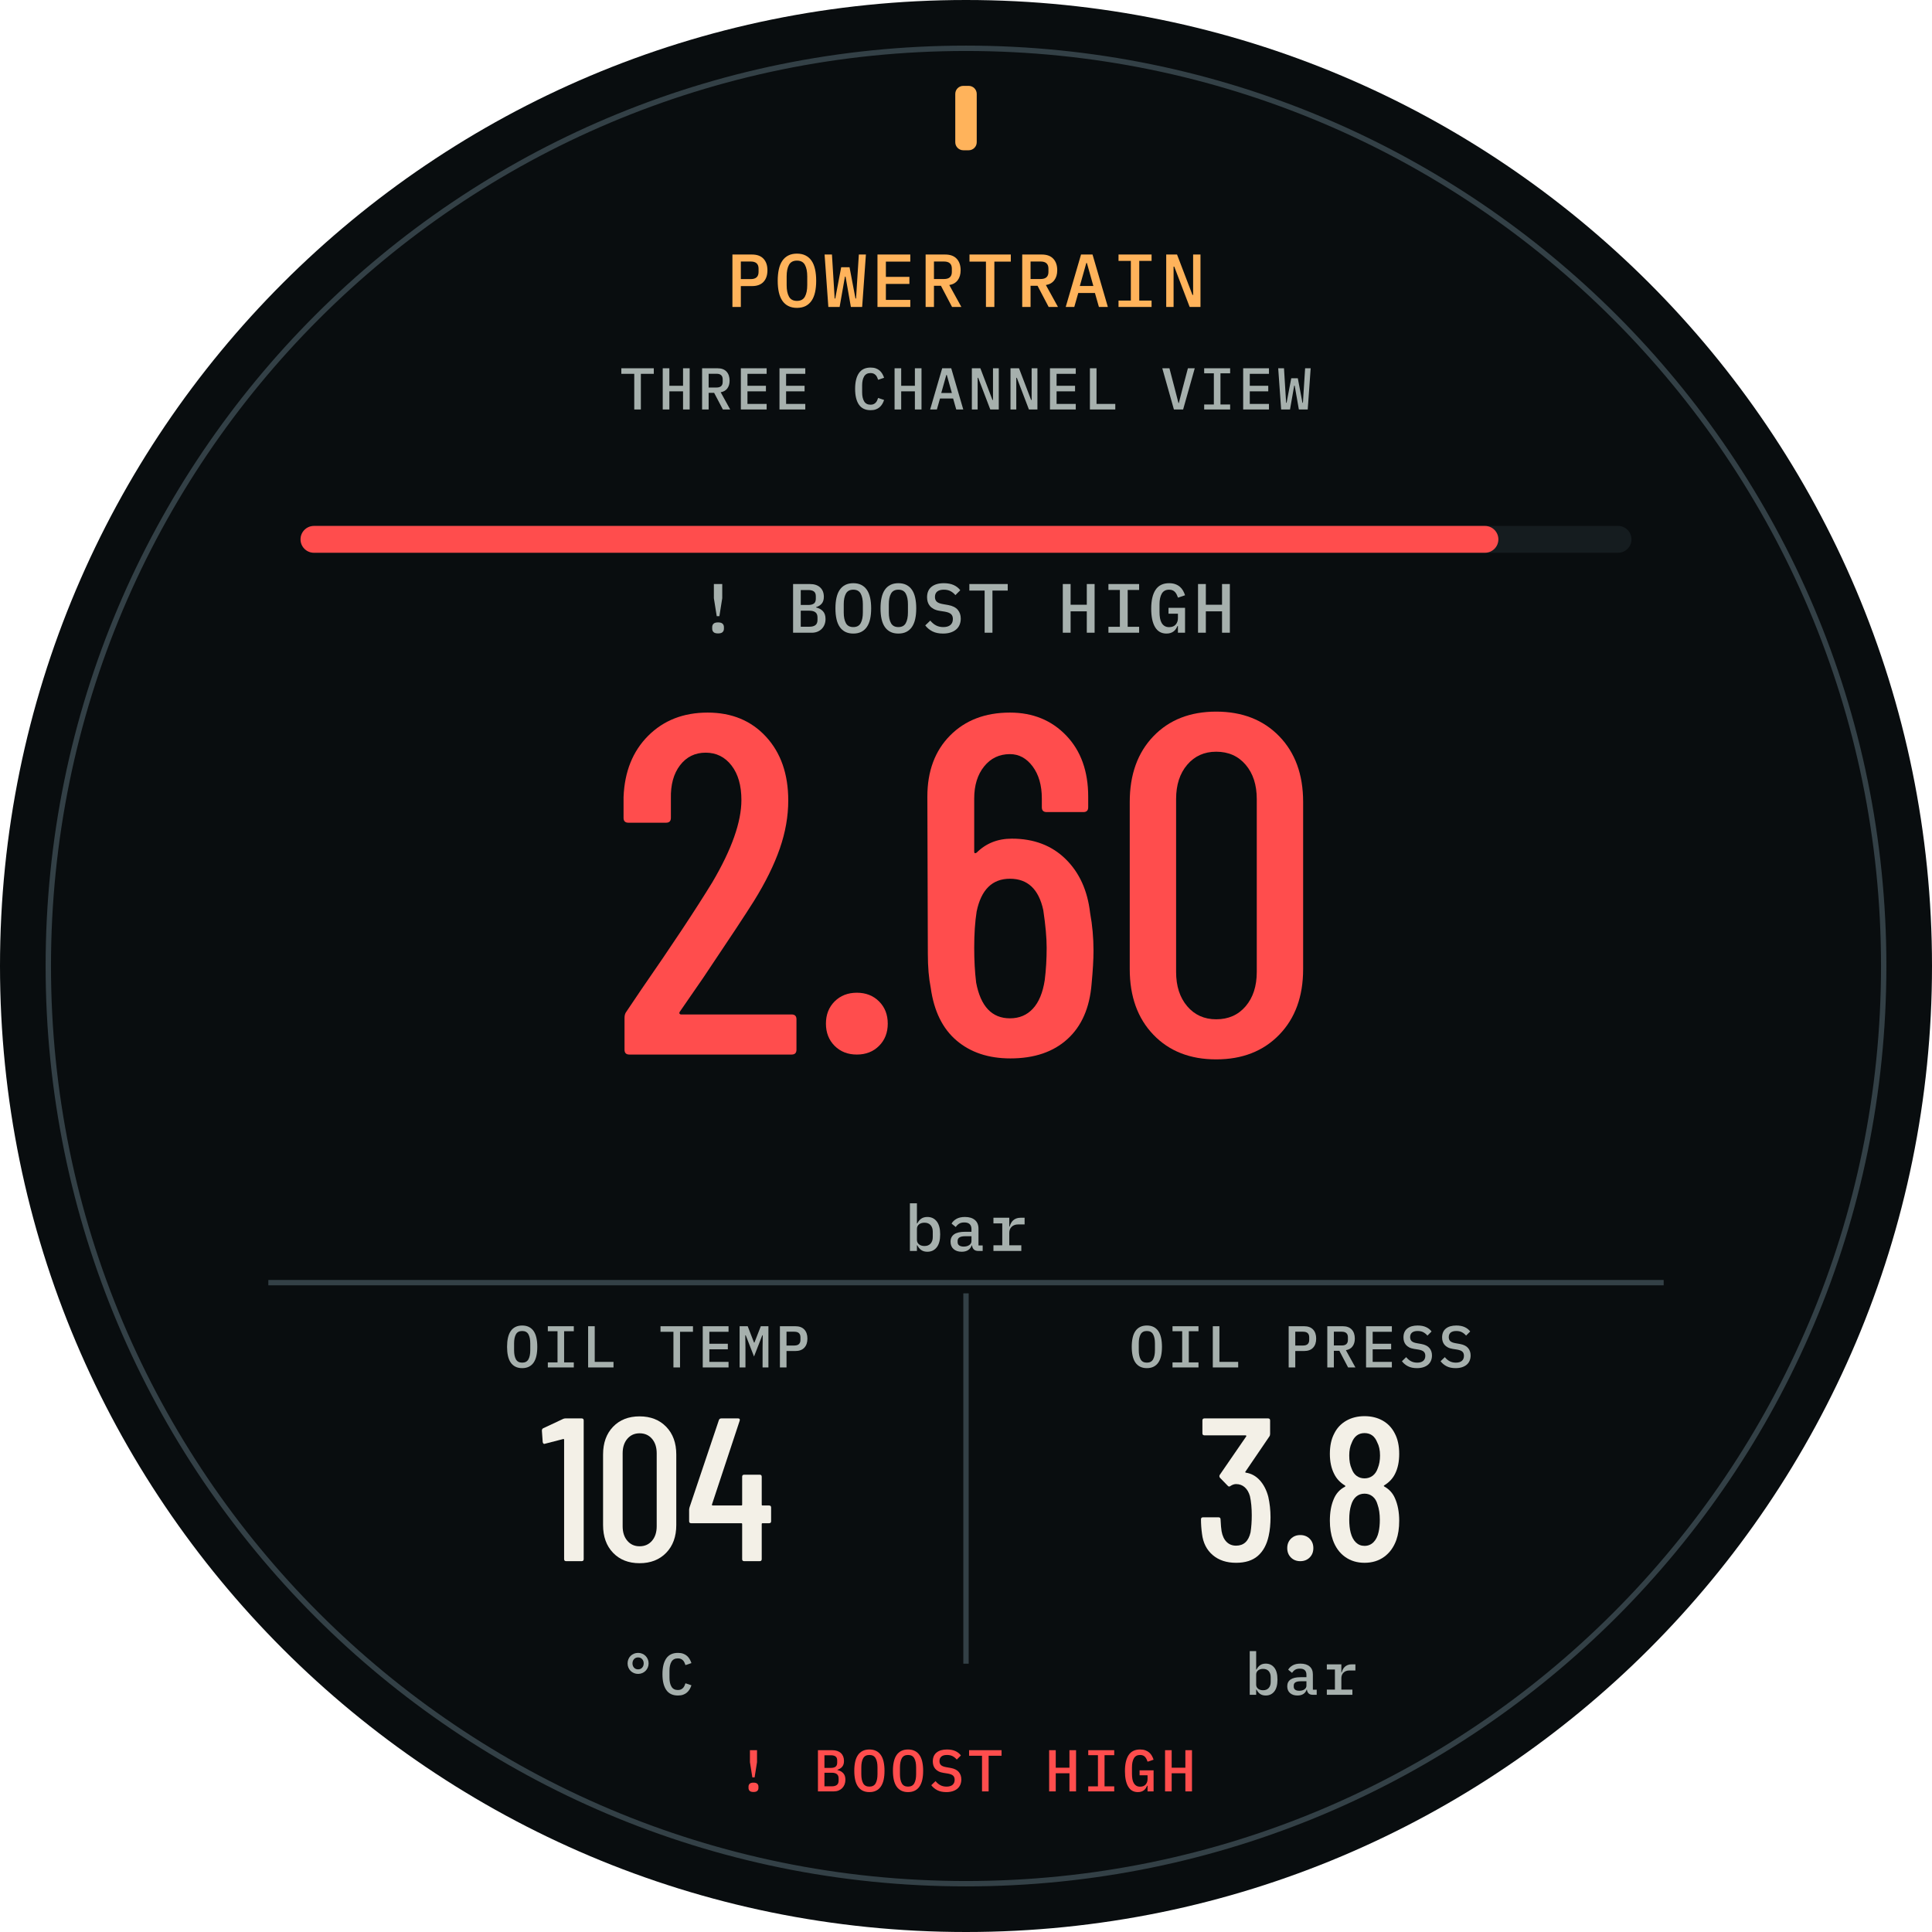
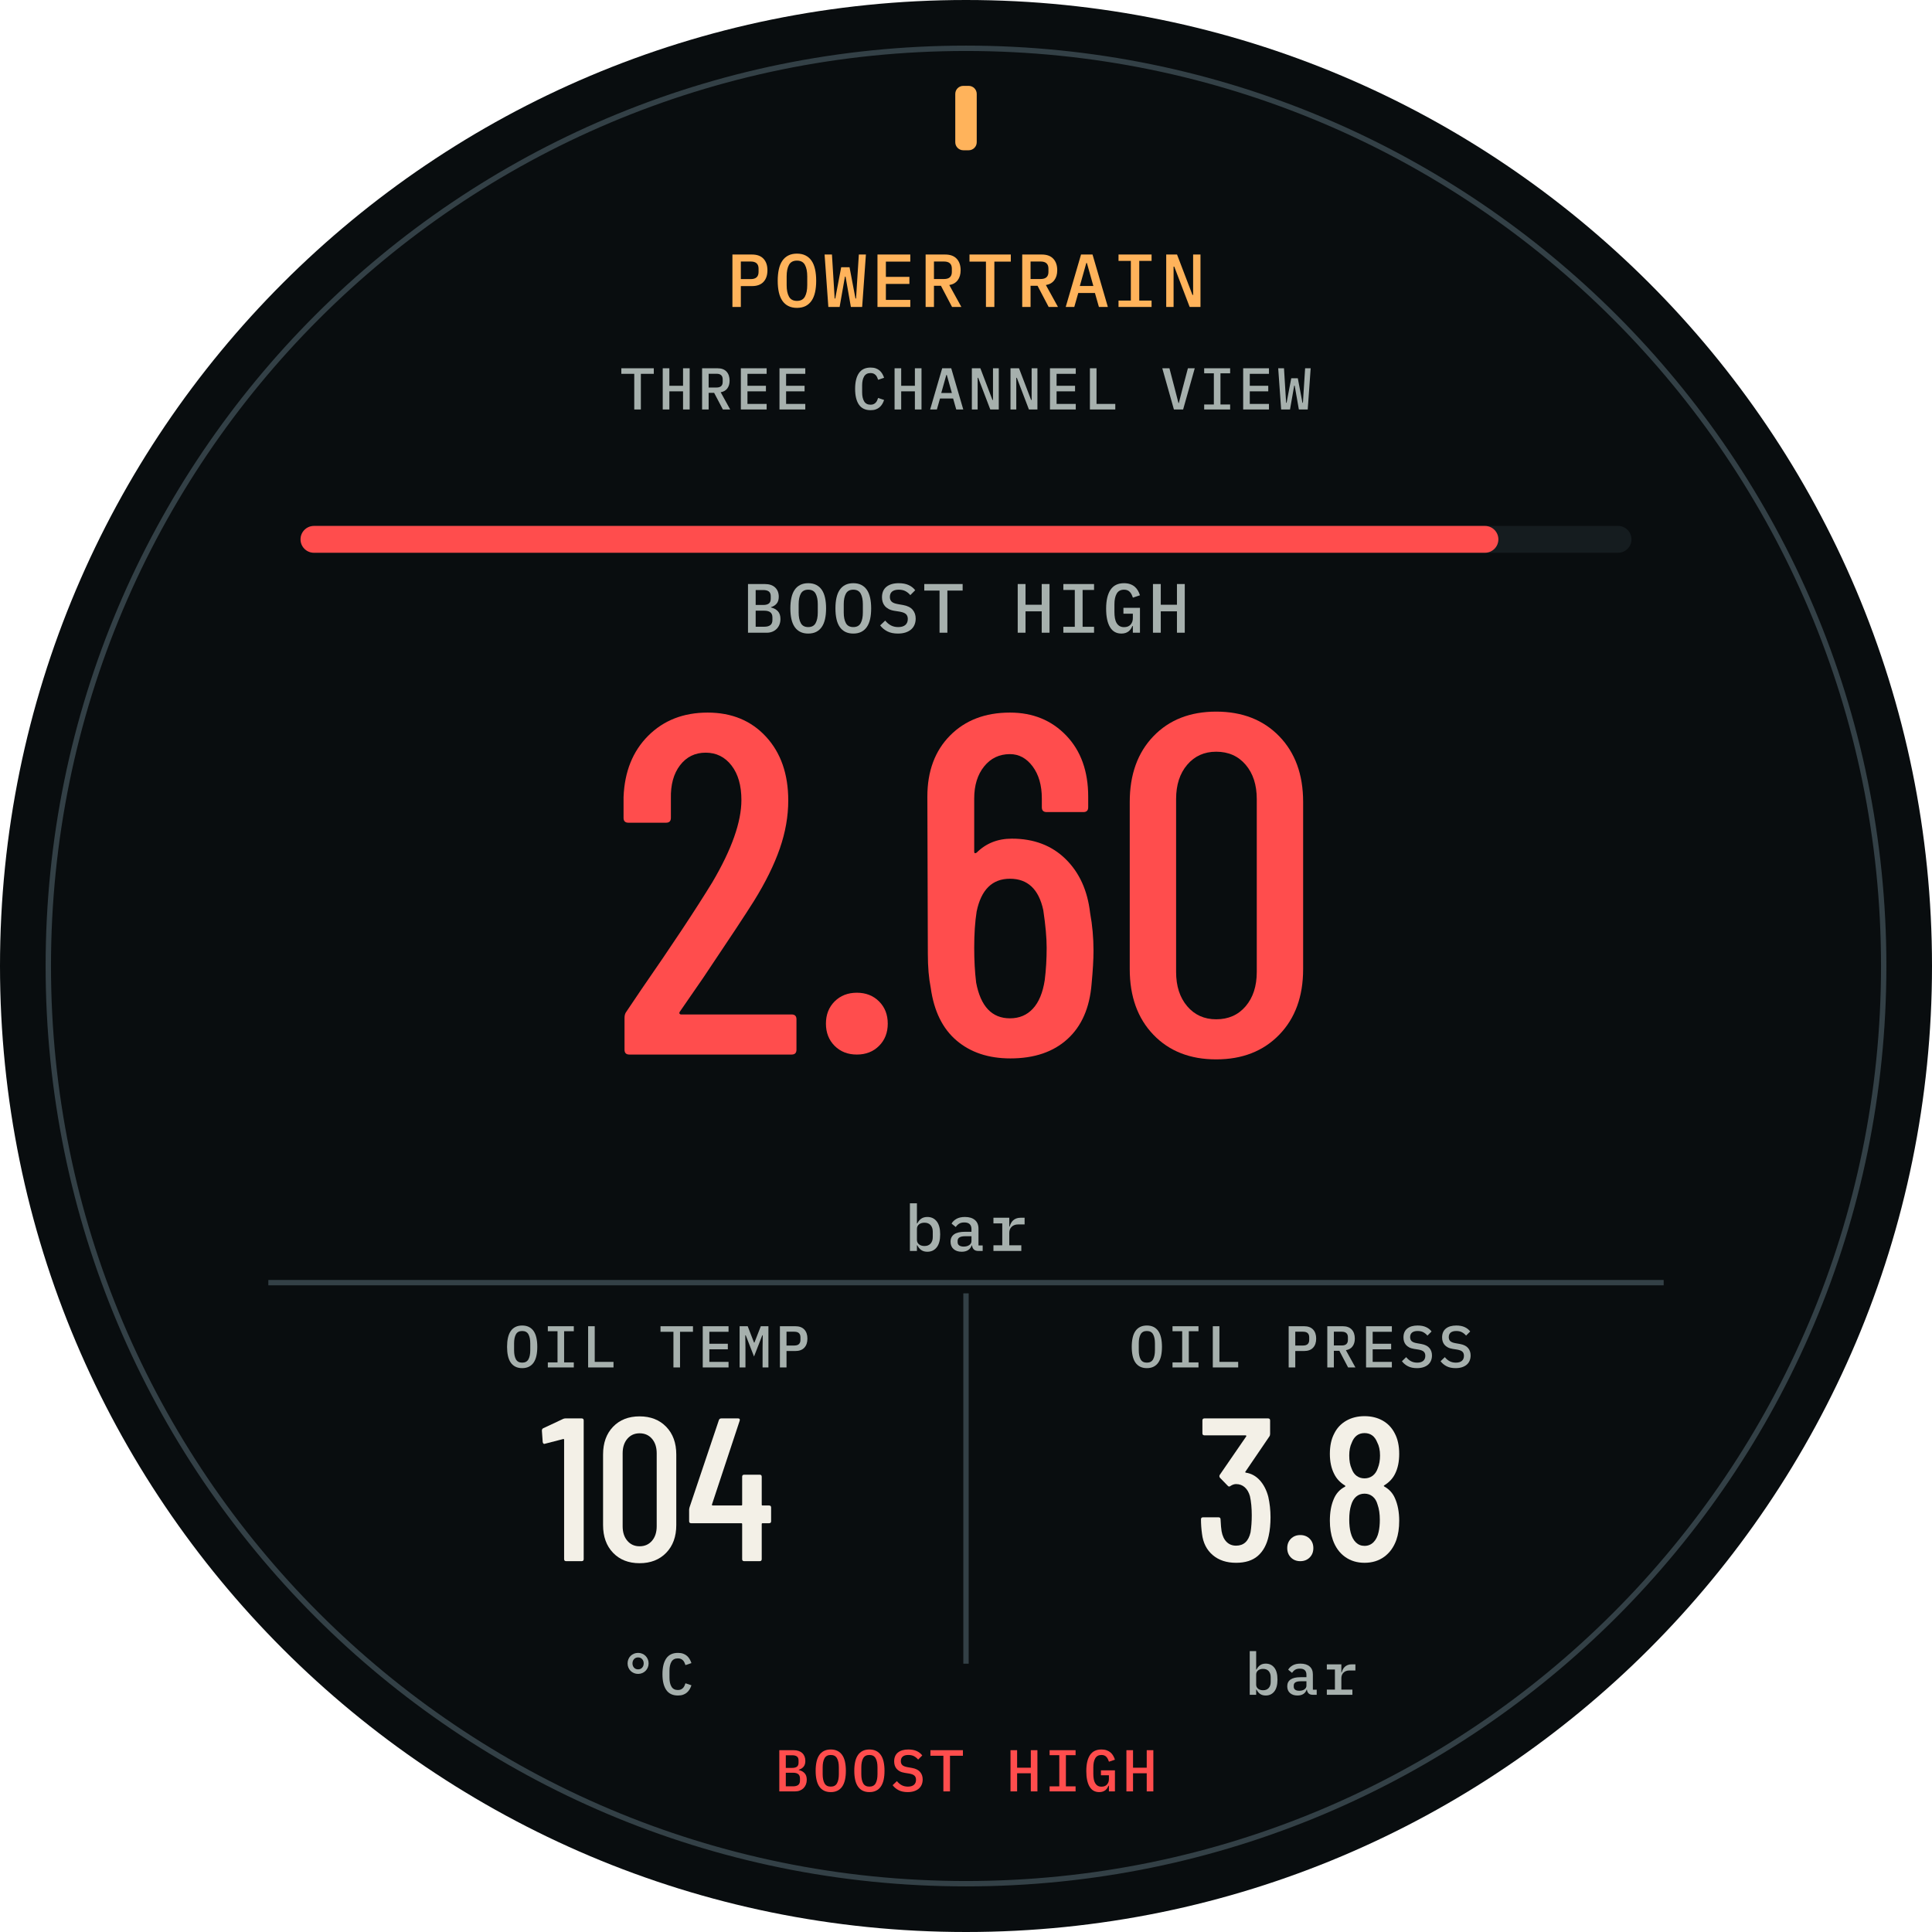
<svg xmlns="http://www.w3.org/2000/svg" width="720" height="720" viewBox="0 0 720 720" role="group" aria-label="三项综合监测">
  <defs>
    <clipPath id="round">
      <circle cx="360" cy="360" r="360" />
    </clipPath>
  </defs>
  <g clip-path="url(#round)">
    <circle cx="360" cy="360" r="360" fill="#090D0F" />
    <circle cx="360" cy="360" r="342" fill="none" stroke="#334046" stroke-width="2" />
    <rect x="356" y="32" width="8" height="24" rx="3" fill="#FFB35B" />
    <g aria-label="POWERTRAIN" fill="#FFB35B">
      <path d="M272.952 114.4V94.856H280.26Q283.06 94.856 284.53 96.424Q286.0 97.992 286.0 100.736Q286.0 103.48 284.53 105.048Q283.06 106.616 280.26 106.616H276.088V114.4ZM276.088 104.012H279.784Q282.696 104.012 282.696 101.324V100.12Q282.696 97.46 279.784 97.46H276.088Z" />
      <path d="M297.0 114.736Q295.152 114.736 293.794 114.05Q292.436 113.364 291.554 112.076Q290.672 110.788 290.252 108.912Q289.832 107.036 289.832 104.628Q289.832 102.248 290.252 100.358Q290.672 98.468 291.554 97.18Q292.436 95.892 293.794 95.206Q295.152 94.52 297.0 94.52Q298.848 94.52 300.206 95.206Q301.564 95.892 302.446 97.18Q303.328 98.468 303.748 100.358Q304.168 102.248 304.168 104.628Q304.168 107.036 303.748 108.912Q303.328 110.788 302.446 112.076Q301.564 113.364 300.206 114.05Q298.848 114.736 297.0 114.736ZM297.0 112.132Q299.1 112.132 299.968 110.55Q300.836 108.968 300.836 106.252V102.976Q300.836 100.288 299.968 98.706Q299.1 97.124 297.0 97.124Q294.9 97.124 294.032 98.706Q293.164 100.288 293.164 102.976V106.28Q293.164 108.968 294.032 110.55Q294.9 112.132 297.0 112.132Z" />
      <path d="M308.7 114.4 307.3 94.856H310.044L310.744 106.224L311.052 111.236H311.276L313.488 99.588H316.596L318.808 111.236H319.032L319.34 106.224L320.068 94.856H322.7L321.3 114.4H317.1L315.112 103.088H314.888L312.9 114.4Z" />
      <path d="M327.008 114.4V94.856H339.244V97.488H330.144V103.172H338.908V105.804H330.144V111.768H339.244V114.4Z" />
      <path d="M348.06 114.4H344.952V94.856H352.26Q355.06 94.856 356.53 96.424Q358.0 97.992 358.0 100.736Q358.0 102.976 356.908 104.432Q355.816 105.888 353.772 106.224L358.28 114.4H354.808L350.664 106.504H348.06ZM351.812 103.984Q354.724 103.984 354.724 101.324V100.12Q354.724 97.46 351.812 97.46H348.06V103.984Z" />
      <path d="M370.568 97.488V114.4H367.432V97.488H361.3V94.856H376.7V97.488Z" />
      <path d="M384.06 114.4H380.952V94.856H388.26Q391.06 94.856 392.53 96.424Q394.0 97.992 394.0 100.736Q394.0 102.976 392.908 104.432Q391.816 105.888 389.772 106.224L394.28 114.4H390.808L386.664 106.504H384.06ZM387.812 103.984Q390.724 103.984 390.724 101.324V100.12Q390.724 97.46 387.812 97.46H384.06V103.984Z" />
      <path d="M409.536 114.4 408.052 109.192H401.836L400.352 114.4H397.16L402.872 94.856H407.156L412.868 114.4ZM405.056 98.02H404.832L402.424 106.588H407.464Z" />
      <path d="M416.84 114.4V112.02H421.432V97.236H416.84V94.856H429.16V97.236H424.568V112.02H429.16V114.4Z" />
      <path d="M437.612 99.364H437.36V114.4H434.616V94.856H438.648L444.388 109.892H444.64V94.856H447.384V114.4H443.352Z" />
    </g>
    <g aria-label="THREE CHANNEL VIEW" fill="#A6B0AD">
      <path d="M238.832 139.312V152.6H236.368V139.312H231.55V137.244H243.65V139.312Z" />
      <path d="M254.552 145.846H249.448V152.6H246.984V137.244H249.448V143.778H254.552V137.244H257.016V152.6H254.552Z" />
      <path d="M264.09 152.6H261.648V137.244H267.39Q269.59 137.244 270.745 138.476Q271.9 139.708 271.9 141.864Q271.9 143.624 271.042 144.768Q270.184 145.912 268.578 146.176L272.12 152.6H269.392L266.136 146.396H264.09ZM267.038 144.416Q269.326 144.416 269.326 142.326V141.38Q269.326 139.29 267.038 139.29H264.09V144.416Z" />
      <path d="M276.092 152.6V137.244H285.706V139.312H278.556V143.778H285.442V145.846H278.556V150.532H285.706V152.6Z" />
      <path d="M290.492 152.6V137.244H300.106V139.312H292.956V143.778H299.842V145.846H292.956V150.532H300.106V152.6Z" />
      <path d="M324.44 152.864Q321.514 152.864 320.095 150.796Q318.676 148.728 318.676 144.922Q318.676 141.116 320.095 139.048Q321.514 136.98 324.44 136.98Q325.562 136.98 326.387 137.277Q327.212 137.574 327.806 138.091Q328.4 138.608 328.807 139.301Q329.214 139.994 329.478 140.786L327.256 141.534Q327.08 141.006 326.86 140.544Q326.64 140.082 326.31 139.752Q325.98 139.422 325.529 139.224Q325.078 139.026 324.418 139.026Q322.79 139.026 322.042 140.269Q321.294 141.512 321.294 143.624V146.22Q321.294 148.332 322.042 149.575Q322.79 150.818 324.418 150.818Q325.078 150.818 325.529 150.62Q325.98 150.422 326.31 150.092Q326.64 149.762 326.86 149.3Q327.08 148.838 327.256 148.31L329.478 149.058Q329.214 149.85 328.807 150.543Q328.4 151.236 327.806 151.753Q327.212 152.27 326.387 152.567Q325.562 152.864 324.44 152.864Z" />
      <path d="M340.952 145.846H335.848V152.6H333.384V137.244H335.848V143.778H340.952V137.244H343.416V152.6H340.952Z" />
      <path d="M356.364 152.6 355.198 148.508H350.314L349.148 152.6H346.64L351.128 137.244H354.494L358.982 152.6ZM352.844 139.73H352.668L350.776 146.462H354.736Z" />
      <path d="M364.538 140.786H364.34V152.6H362.184V137.244H365.352L369.862 149.058H370.06V137.244H372.216V152.6H369.048Z" />
      <path d="M378.938 140.786H378.74V152.6H376.584V137.244H379.752L384.262 149.058H384.46V137.244H386.616V152.6H383.448Z" />
      <path d="M391.292 152.6V137.244H400.906V139.312H393.756V143.778H400.642V145.846H393.756V150.532H400.906V152.6Z" />
      <path d="M406.176 152.6V137.244H408.64V150.532H415.636V152.6Z" />
      <path d="M437.484 152.6 433.15 137.244H435.812L437.836 144.988L439.178 150.202H439.31L440.652 144.988L442.698 137.244H445.25L440.916 152.6Z" />
      <path d="M448.76 152.6V150.73H452.368V139.114H448.76V137.244H458.44V139.114H454.832V150.73H458.44V152.6Z" />
      <path d="M463.292 152.6V137.244H472.906V139.312H465.756V143.778H472.642V145.846H465.756V150.532H472.906V152.6Z" />
      <path d="M477.45 152.6 476.35 137.244H478.506L479.056 146.176L479.298 150.114H479.474L481.212 140.962H483.654L485.392 150.114H485.568L485.81 146.176L486.382 137.244H488.45L487.35 152.6H484.05L482.488 143.712H482.312L480.75 152.6Z" />
    </g>
    <g fill="none">
      <path d="M100 478H620M360 482V620" stroke="#334046" stroke-width="2" />
      <rect x="112" y="196" width="496" height="10" rx="5" fill="#151C1F" />
    </g>
    <g data-live-indicator="boost-bar">
      <rect x="112" y="196" width="446.4" height="10" rx="5" fill="#FF4D4D" />
    </g>
    <g data-field="boost" data-state="alert" data-severity="warning" aria-label="BOOST HIGH">
-       <g aria-label="! BOOST HIGH" fill="#A6B0AD">
-         <path d="M267.106 229.638 266.04 222.93V217.652H269.16V222.93L268.094 229.638ZM267.6 236.06Q266.404 236.06 265.91 235.566Q265.416 235.072 265.416 234.318V233.694Q265.416 232.94 265.91 232.446Q266.404 231.952 267.6 231.952Q268.796 231.952 269.29 232.446Q269.784 232.94 269.784 233.694V234.318Q269.784 235.072 269.29 235.566Q268.796 236.06 267.6 236.06Z" />
-         <path d="M295.558 217.652H301.824Q304.294 217.652 305.659 218.926Q307.024 220.2 307.024 222.41Q307.024 223.996 306.244 224.932Q305.464 225.868 304.138 226.258V226.388Q305.724 226.752 306.686 227.779Q307.648 228.806 307.648 230.678Q307.648 231.796 307.284 232.732Q306.92 233.668 306.244 234.357Q305.568 235.046 304.619 235.423Q303.67 235.8 302.526 235.8H295.558ZM301.642 233.564Q303.098 233.564 303.878 232.966Q304.658 232.368 304.658 231.042V230.106Q304.658 228.78 303.878 228.182Q303.098 227.584 301.642 227.584H298.418V233.564ZM301.226 225.452Q302.604 225.452 303.319 224.919Q304.034 224.386 304.034 223.138V222.202Q304.034 220.954 303.319 220.421Q302.604 219.888 301.226 219.888H298.418V225.452Z" />
+       <g aria-label="BOOST HIGH" fill="#A6B0AD">
+         <path d="M278.758 217.652H285.024Q287.494 217.652 288.859 218.926Q290.224 220.2 290.224 222.41Q290.224 223.996 289.444 224.932Q288.664 225.868 287.338 226.258V226.388Q288.924 226.752 289.886 227.779Q290.848 228.806 290.848 230.678Q290.848 231.796 290.484 232.732Q290.12 233.668 289.444 234.357Q288.768 235.046 287.819 235.423Q286.87 235.8 285.726 235.8H278.758ZM284.842 233.564Q286.298 233.564 287.078 232.966Q287.858 232.368 287.858 231.042V230.106Q287.858 228.78 287.078 228.182Q286.298 227.584 284.842 227.584H281.618V233.564ZM284.426 225.452Q285.804 225.452 286.519 224.919Q287.234 224.386 287.234 223.138V222.202Q287.234 220.954 286.519 220.421Q285.804 219.888 284.426 219.888H281.618V225.452Z" />
+         <path d="M301.2 236.112Q299.484 236.112 298.223 235.475Q296.962 234.838 296.143 233.642Q295.324 232.446 294.934 230.704Q294.544 228.962 294.544 226.726Q294.544 224.516 294.934 222.761Q295.324 221.006 296.143 219.81Q296.962 218.614 298.223 217.977Q299.484 217.34 301.2 217.34Q302.916 217.34 304.177 217.977Q305.438 218.614 306.257 219.81Q307.076 221.006 307.466 222.761Q307.856 224.516 307.856 226.726Q307.856 228.962 307.466 230.704Q307.076 232.446 306.257 233.642Q305.438 234.838 304.177 235.475Q302.916 236.112 301.2 236.112ZM301.2 233.694Q303.15 233.694 303.956 232.225Q304.762 230.756 304.762 228.234V225.192Q304.762 222.696 303.956 221.227Q303.15 219.758 301.2 219.758Q299.25 219.758 298.444 221.227Q297.638 222.696 297.638 225.192V228.26Q297.638 230.756 298.444 232.225Q299.25 233.694 301.2 233.694Z" />
        <path d="M318 236.112Q316.284 236.112 315.023 235.475Q313.762 234.838 312.943 233.642Q312.124 232.446 311.734 230.704Q311.344 228.962 311.344 226.726Q311.344 224.516 311.734 222.761Q312.124 221.006 312.943 219.81Q313.762 218.614 315.023 217.977Q316.284 217.34 318 217.34Q319.716 217.34 320.977 217.977Q322.238 218.614 323.057 219.81Q323.876 221.006 324.266 222.761Q324.656 224.516 324.656 226.726Q324.656 228.962 324.266 230.704Q323.876 232.446 323.057 233.642Q322.238 234.838 320.977 235.475Q319.716 236.112 318 236.112ZM318 233.694Q319.95 233.694 320.756 232.225Q321.562 230.756 321.562 228.234V225.192Q321.562 222.696 320.756 221.227Q319.95 219.758 318 219.758Q316.05 219.758 315.244 221.227Q314.438 222.696 314.438 225.192V228.26Q314.438 230.756 315.244 232.225Q316.05 233.694 318 233.694Z" />
-         <path d="M334.8 236.112Q333.084 236.112 331.823 235.475Q330.562 234.838 329.743 233.642Q328.924 232.446 328.534 230.704Q328.144 228.962 328.144 226.726Q328.144 224.516 328.534 222.761Q328.924 221.006 329.743 219.81Q330.562 218.614 331.823 217.977Q333.084 217.34 334.8 217.34Q336.516 217.34 337.777 217.977Q339.038 218.614 339.857 219.81Q340.676 221.006 341.066 222.761Q341.456 224.516 341.456 226.726Q341.456 228.962 341.066 230.704Q340.676 232.446 339.857 233.642Q339.038 234.838 337.777 235.475Q336.516 236.112 334.8 236.112ZM334.8 233.694Q336.75 233.694 337.556 232.225Q338.362 230.756 338.362 228.234V225.192Q338.362 222.696 337.556 221.227Q336.75 219.758 334.8 219.758Q332.85 219.758 332.044 221.227Q331.238 222.696 331.238 225.192V228.26Q331.238 230.756 332.044 232.225Q332.85 233.694 334.8 233.694Z" />
-         <path d="M351.444 236.112Q349.078 236.112 347.466 235.28Q345.854 234.448 344.814 233.07L346.686 231.276Q347.726 232.524 348.896 233.109Q350.066 233.694 351.548 233.694Q353.264 233.694 354.187 232.914Q355.11 232.134 355.11 230.678Q355.11 229.508 354.434 228.871Q353.758 228.234 352.12 227.948L350.144 227.636Q348.844 227.428 347.96 226.947Q347.076 226.466 346.53 225.803Q345.984 225.14 345.737 224.321Q345.49 223.502 345.49 222.592Q345.49 220.018 347.154 218.679Q348.818 217.34 351.73 217.34Q353.888 217.34 355.409 218.029Q356.93 218.718 357.866 219.966L356.046 221.786Q355.292 220.876 354.265 220.317Q353.238 219.758 351.73 219.758Q350.118 219.758 349.273 220.447Q348.428 221.136 348.428 222.462Q348.428 223.58 349.091 224.217Q349.754 224.854 351.444 225.14L353.368 225.478Q355.812 225.92 356.93 227.259Q358.048 228.598 358.048 230.522Q358.048 231.77 357.619 232.81Q357.19 233.85 356.345 234.578Q355.5 235.306 354.265 235.709Q353.03 236.112 351.444 236.112Z" />
-         <path d="M369.856 220.096V235.8H366.944V220.096H361.25V217.652H375.55V220.096Z" />
-         <path d="M405.016 227.818H398.984V235.8H396.072V217.652H398.984V225.374H405.016V217.652H407.928V235.8H405.016Z" />
-         <path d="M413.08 235.8V233.59H417.344V219.862H413.08V217.652H424.52V219.862H420.256V233.59H424.52V235.8Z" />
-         <path d="M438.98 233.304H438.798Q438.564 233.85 438.239 234.357Q437.914 234.864 437.433 235.254Q436.952 235.644 436.276 235.878Q435.6 236.112 434.716 236.112Q431.882 236.112 430.452 233.694Q429.022 231.276 429.022 226.856Q429.022 222.228 430.66 219.784Q432.298 217.34 435.678 217.34Q437.004 217.34 438.005 217.704Q439.006 218.068 439.708 218.679Q440.41 219.29 440.878 220.109Q441.346 220.928 441.632 221.838L439.006 222.722Q438.798 222.124 438.538 221.591Q438.278 221.058 437.901 220.642Q437.524 220.226 436.991 219.992Q436.458 219.758 435.704 219.758Q433.806 219.758 432.961 221.227Q432.116 222.696 432.116 225.192V228.078Q432.116 229.326 432.298 230.366Q432.48 231.406 432.909 232.147Q433.338 232.888 434.027 233.304Q434.716 233.72 435.704 233.72Q437.29 233.72 438.135 232.771Q438.98 231.822 438.98 230.34V228.702H435.47V226.518H441.632V235.8H438.98Z" />
-         <path d="M455.416 227.818H449.384V235.8H446.472V217.652H449.384V225.374H455.416V217.652H458.328V235.8H455.416Z" />
+         <path d="M334.644 236.112Q332.278 236.112 330.666 235.28Q329.054 234.448 328.014 233.07L329.886 231.276Q330.926 232.524 332.096 233.109Q333.266 233.694 334.748 233.694Q336.464 233.694 337.387 232.914Q338.31 232.134 338.31 230.678Q338.31 229.508 337.634 228.871Q336.958 228.234 335.32 227.948L333.344 227.636Q332.044 227.428 331.16 226.947Q330.276 226.466 329.73 225.803Q329.184 225.14 328.937 224.321Q328.69 223.502 328.69 222.592Q328.69 220.018 330.354 218.679Q332.018 217.34 334.93 217.34Q337.088 217.34 338.609 218.029Q340.13 218.718 341.066 219.966L339.246 221.786Q338.492 220.876 337.465 220.317Q336.438 219.758 334.93 219.758Q333.318 219.758 332.473 220.447Q331.628 221.136 331.628 222.462Q331.628 223.58 332.291 224.217Q332.954 224.854 334.644 225.14L336.568 225.478Q339.012 225.92 340.13 227.259Q341.248 228.598 341.248 230.522Q341.248 231.77 340.819 232.81Q340.39 233.85 339.545 234.578Q338.7 235.306 337.465 235.709Q336.23 236.112 334.644 236.112Z" />
+         <path d="M353.056 220.096V235.8H350.144V220.096H344.45V217.652H358.75V220.096Z" />
+         <path d="M388.216 227.818H382.184V235.8H379.272V217.652H382.184V225.374H388.216V217.652H391.128V235.8H388.216Z" />
+         <path d="M396.28 235.8V233.59H400.544V219.862H396.28V217.652H407.72V219.862H403.456V233.59H407.72V235.8Z" />
+         <path d="M422.18 233.304H421.998Q421.764 233.85 421.439 234.357Q421.114 234.864 420.633 235.254Q420.152 235.644 419.476 235.878Q418.8 236.112 417.916 236.112Q415.082 236.112 413.652 233.694Q412.222 231.276 412.222 226.856Q412.222 222.228 413.86 219.784Q415.498 217.34 418.878 217.34Q420.204 217.34 421.205 217.704Q422.206 218.068 422.908 218.679Q423.61 219.29 424.078 220.109Q424.546 220.928 424.832 221.838L422.206 222.722Q421.998 222.124 421.738 221.591Q421.478 221.058 421.101 220.642Q420.724 220.226 420.191 219.992Q419.658 219.758 418.904 219.758Q417.006 219.758 416.161 221.227Q415.316 222.696 415.316 225.192V228.078Q415.316 229.326 415.498 230.366Q415.68 231.406 416.109 232.147Q416.538 232.888 417.227 233.304Q417.916 233.72 418.904 233.72Q420.49 233.72 421.335 232.771Q422.18 231.822 422.18 230.34V228.702H418.67V226.518H424.832V235.8H422.18Z" />
+         <path d="M438.616 227.818H432.584V235.8H429.672V217.652H432.584V225.374H438.616V217.652H441.528V235.8H438.616Z" />
      </g>
      <g aria-label="2.60" fill="#FF4D4D">
        <path d="M253.8 378.06H295.02Q296.82 378.06 296.82 379.86V391.2Q296.82 393.0 295.02 393.0H234.54Q232.74 393.0 232.74 391.2V379.32Q232.74 377.88 233.46 376.98L239.04 368.7Q256.14 344.04 265.5 328.74Q276.3 310.38 276.3 298.14Q276.3 290.04 272.61 285.27Q268.92 280.5 262.98 280.5Q257.04 280.5 253.44 285.18Q249.84 289.86 250.02 297.6V304.8Q250.02 306.6 248.22 306.6H234.18Q232.38 306.6 232.38 304.8V297.06Q232.92 282.84 241.56 274.2Q250.2 265.56 263.7 265.56Q277.2 265.56 285.48 274.56Q293.76 283.56 293.76 298.32Q293.76 307.14 290.61 316.23Q287.46 325.32 280.98 335.76Q276.48 342.96 262.08 364.38L253.26 377.16Q253.08 377.52 253.26 377.79Q253.44 378.06 253.8 378.06Z" />
        <path d="M307.8 381.48Q307.8 376.44 311.04 373.2Q314.28 369.96 319.32 369.96Q324.36 369.96 327.6 373.2Q330.84 376.44 330.84 381.48Q330.84 386.52 327.6 389.76Q324.36 393.0 319.32 393.0Q314.28 393.0 311.04 389.76Q307.8 386.52 307.8 381.48Z" />
        <path d="M407.52 354.3Q407.52 359.16 406.8 366.72Q405.72 380.04 397.8 387.24Q389.88 394.44 376.56 394.44Q364.32 394.44 356.49 387.78Q348.66 381.12 346.86 368.16Q345.78 362.76 345.78 355.56L345.6 296.88Q345.6 282.66 354.06 274.11Q362.52 265.56 376.38 265.56Q389.16 265.56 397.35 274.11Q405.54 282.66 405.54 296.88V300.84Q405.54 302.64 403.74 302.64H390.06Q388.26 302.64 388.26 300.84V297.6Q388.26 290.22 384.84 285.63Q381.42 281.04 376.38 281.04Q370.44 281.04 366.75 285.63Q363.06 290.22 363.06 297.6V317.4Q363.06 318.3 363.96 317.76Q369.18 312.54 377.1 312.54Q389.34 312.54 397.08 320.1Q404.82 327.66 406.26 340.26Q407.52 347.1 407.52 354.3ZM390.06 353.22Q390.06 347.64 388.8 339.18Q386.28 327.48 376.38 327.48Q366.48 327.48 363.96 339.72Q363.06 345.48 363.06 353.22Q363.06 360.24 363.78 366.18Q366.3 379.5 376.38 379.5Q381.6 379.5 384.93 375.9Q388.26 372.3 389.34 365.28Q390.06 359.52 390.06 353.22Z" />
        <path d="M421.02 361.14V298.86Q421.02 283.56 429.84 274.38Q438.66 265.2 453.24 265.2Q467.82 265.2 476.73 274.38Q485.64 283.56 485.64 298.86V361.14Q485.64 376.44 476.73 385.62Q467.82 394.8 453.24 394.8Q438.66 394.8 429.84 385.62Q421.02 376.44 421.02 361.14ZM468.36 362.22V297.78Q468.36 289.86 464.22 285.0Q460.08 280.14 453.24 280.14Q446.58 280.14 442.44 285.0Q438.3 289.86 438.3 297.78V362.22Q438.3 370.14 442.44 375.0Q446.58 379.86 453.24 379.86Q460.08 379.86 464.22 375.0Q468.36 370.14 468.36 362.22Z" />
      </g>
      <g aria-label="bar" fill="#A6B0AD">
        <path d="M339.096 448.44H341.712V455.928H341.856Q342.408 454.8 343.32 454.164Q344.232 453.528 345.6 453.528Q347.784 453.528 349.08 455.16Q350.376 456.792 350.376 460.008Q350.376 463.224 349.08 464.856Q347.784 466.488 345.6 466.488Q344.232 466.488 343.32 465.852Q342.408 465.216 341.856 464.088H341.712V466.2H339.096ZM344.52 464.352Q346.008 464.352 346.812 463.44Q347.616 462.528 347.616 461.016V459.0Q347.616 457.488 346.812 456.576Q346.008 455.664 344.52 455.664Q343.944 455.664 343.44 455.808Q342.936 455.952 342.552 456.24Q342.168 456.528 341.94 456.948Q341.712 457.368 341.712 457.944V462.072Q341.712 462.648 341.94 463.068Q342.168 463.488 342.552 463.776Q342.936 464.064 343.44 464.208Q343.944 464.352 344.52 464.352Z" />
        <path d="M364.608 466.2Q363.48 466.2 362.916 465.624Q362.352 465.048 362.232 464.112H362.112Q361.752 465.24 360.804 465.864Q359.856 466.488 358.392 466.488Q356.496 466.488 355.368 465.492Q354.24 464.496 354.24 462.744Q354.24 460.944 355.572 459.996Q356.904 459.048 359.664 459.048H362.04V458.088Q362.04 455.568 359.376 455.568Q358.176 455.568 357.432 456.036Q356.688 456.504 356.184 457.272L354.624 456.0Q355.152 454.992 356.4 454.26Q357.648 453.528 359.616 453.528Q361.968 453.528 363.312 454.656Q364.656 455.784 364.656 457.92V464.136H366.216V466.2ZM359.136 464.568Q360.408 464.568 361.224 463.992Q362.04 463.416 362.04 462.504V460.704H359.712Q356.88 460.704 356.88 462.408V462.888Q356.88 463.728 357.48 464.148Q358.08 464.568 359.136 464.568Z" />
        <path d="M370.224 464.088H373.512V455.928H370.224V453.816H376.128V457.104H376.272Q376.44 456.456 376.752 455.856Q377.064 455.256 377.544 454.812Q378.024 454.368 378.72 454.092Q379.416 453.816 380.352 453.816H381.84V456.312H379.392Q377.952 456.312 377.04 457.164Q376.128 458.016 376.128 459.456V464.088H380.616V466.2H370.224Z" />
      </g>
    </g>
    <g data-field="oiltemp" data-state="normal">
      <g aria-label="OIL TEMP" fill="#A6B0AD">
        <path d="M194.6 509.864Q193.148 509.864 192.081 509.325Q191.014 508.786 190.321 507.774Q189.628 506.762 189.298 505.288Q188.968 503.814 188.968 501.922Q188.968 500.052 189.298 498.567Q189.628 497.082 190.321 496.07Q191.014 495.058 192.081 494.519Q193.148 493.98 194.6 493.98Q196.052 493.98 197.119 494.519Q198.186 495.058 198.879 496.07Q199.572 497.082 199.902 498.567Q200.232 500.052 200.232 501.922Q200.232 503.814 199.902 505.288Q199.572 506.762 198.879 507.774Q198.186 508.786 197.119 509.325Q196.052 509.864 194.6 509.864ZM194.6 507.818Q196.25 507.818 196.932 506.575Q197.614 505.332 197.614 503.198V500.624Q197.614 498.512 196.932 497.269Q196.25 496.026 194.6 496.026Q192.95 496.026 192.268 497.269Q191.586 498.512 191.586 500.624V503.22Q191.586 505.332 192.268 506.575Q192.95 507.818 194.6 507.818Z" />
        <path d="M204.16 509.6V507.73H207.768V496.114H204.16V494.244H213.84V496.114H210.232V507.73H213.84V509.6Z" />
        <path d="M219.176 509.6V494.244H221.64V507.532H228.636V509.6Z" />
        <path d="M253.432 496.312V509.6H250.968V496.312H246.15V494.244H258.25V496.312Z" />
        <path d="M261.892 509.6V494.244H271.506V496.312H264.356V500.778H271.242V502.846H264.356V507.532H271.506V509.6Z" />
        <path d="M284.19 502.252 284.256 497.632H284.08L281.0 505.53L277.92 497.632H277.744L277.81 502.252V509.6H275.632V494.244H278.646L281.0 500.338H281.154L283.53 494.244H286.368V509.6H284.19Z" />
        <path d="M290.648 509.6V494.244H296.39Q298.59 494.244 299.745 495.476Q300.9 496.708 300.9 498.864Q300.9 501.02 299.745 502.252Q298.59 503.484 296.39 503.484H293.112V509.6ZM293.112 501.438H296.016Q298.304 501.438 298.304 499.326V498.38Q298.304 496.29 296.016 496.29H293.112Z" />
      </g>
      <g aria-label="104" fill="#F3F0E7">
        <path d="M210.686 528.6H216.766Q217.526 528.6 217.526 529.36V581.04Q217.526 581.8 216.766 581.8H210.99Q210.23 581.8 210.23 581.04V536.58Q210.23 536.428 210.116 536.314Q210.002 536.2 209.926 536.276L203.162 538.024L202.858 538.1Q202.402 538.1 202.25 537.416L201.946 533.16Q201.946 532.476 202.478 532.248L209.774 528.828Q210.23 528.6 210.686 528.6Z" />
        <path d="M224.746 568.348V542.052Q224.746 535.592 228.47 531.716Q232.194 527.84 238.35 527.84Q244.506 527.84 248.268 531.716Q252.03 535.592 252.03 542.052V568.348Q252.03 574.808 248.268 578.684Q244.506 582.56 238.35 582.56Q232.194 582.56 228.47 578.684Q224.746 574.808 224.746 568.348ZM244.734 568.804V541.596Q244.734 538.252 242.986 536.2Q241.238 534.148 238.35 534.148Q235.538 534.148 233.79 536.2Q232.042 538.252 232.042 541.596V568.804Q232.042 572.148 233.79 574.2Q235.538 576.252 238.35 576.252Q241.238 576.252 242.986 574.2Q244.734 572.148 244.734 568.804Z" />
        <path d="M287.37 561.812V566.904Q287.37 567.664 286.61 567.664H284.178Q283.874 567.664 283.874 567.968V581.04Q283.874 581.8 283.114 581.8H277.338Q276.578 581.8 276.578 581.04V567.968Q276.578 567.664 276.274 567.664H257.578Q256.818 567.664 256.818 566.904V562.648Q256.818 562.344 256.97 561.736L267.914 529.208Q268.142 528.6 268.826 528.6H275.058Q275.894 528.6 275.666 529.436L265.33 560.672Q265.254 560.824 265.368 560.938Q265.482 561.052 265.634 561.052H276.274Q276.578 561.052 276.578 560.748V550.336Q276.578 549.576 277.338 549.576H283.114Q283.874 549.576 283.874 550.336V560.748Q283.874 561.052 284.178 561.052H286.61Q287.37 561.052 287.37 561.812Z" />
      </g>
      <g aria-label="°C" fill="#A6B0AD">
        <path d="M237.8 623.812Q236.964 623.812 236.249 623.515Q235.534 623.218 235.006 622.69Q234.478 622.162 234.181 621.447Q233.884 620.732 233.884 619.896Q233.884 619.06 234.181 618.345Q234.478 617.63 235.006 617.102Q235.534 616.574 236.249 616.277Q236.964 615.98 237.8 615.98Q238.614 615.98 239.329 616.277Q240.044 616.574 240.572 617.102Q241.1 617.63 241.408 618.345Q241.716 619.06 241.716 619.896Q241.716 620.732 241.408 621.447Q241.1 622.162 240.572 622.69Q240.044 623.218 239.329 623.515Q238.614 623.812 237.8 623.812ZM237.8 622.118Q238.746 622.118 239.318 621.48Q239.89 620.842 239.89 619.896Q239.89 618.95 239.318 618.312Q238.746 617.674 237.8 617.674Q236.854 617.674 236.282 618.312Q235.71 618.95 235.71 619.896Q235.71 620.842 236.282 621.48Q236.854 622.118 237.8 622.118Z" />
        <path d="M252.64 631.864Q249.714 631.864 248.295 629.796Q246.876 627.728 246.876 623.922Q246.876 620.116 248.295 618.048Q249.714 615.98 252.64 615.98Q253.762 615.98 254.587 616.277Q255.412 616.574 256.006 617.091Q256.6 617.608 257.007 618.301Q257.414 618.994 257.678 619.786L255.456 620.534Q255.28 620.006 255.06 619.544Q254.84 619.082 254.51 618.752Q254.18 618.422 253.729 618.224Q253.278 618.026 252.618 618.026Q250.99 618.026 250.242 619.269Q249.494 620.512 249.494 622.624V625.22Q249.494 627.332 250.242 628.575Q250.99 629.818 252.618 629.818Q253.278 629.818 253.729 629.62Q254.18 629.422 254.51 629.092Q254.84 628.762 255.06 628.3Q255.28 627.838 255.456 627.31L257.678 628.058Q257.414 628.85 257.007 629.543Q256.6 630.236 256.006 630.753Q255.412 631.27 254.587 631.567Q253.762 631.864 252.64 631.864Z" />
      </g>
    </g>
    <g data-field="oilpress" data-state="normal">
      <g aria-label="OIL PRESS" fill="#A6B0AD">
        <path d="M427.4 509.864Q425.948 509.864 424.881 509.325Q423.814 508.786 423.121 507.774Q422.428 506.762 422.098 505.288Q421.768 503.814 421.768 501.922Q421.768 500.052 422.098 498.567Q422.428 497.082 423.121 496.07Q423.814 495.058 424.881 494.519Q425.948 493.98 427.4 493.98Q428.852 493.98 429.919 494.519Q430.986 495.058 431.679 496.07Q432.372 497.082 432.702 498.567Q433.032 500.052 433.032 501.922Q433.032 503.814 432.702 505.288Q432.372 506.762 431.679 507.774Q430.986 508.786 429.919 509.325Q428.852 509.864 427.4 509.864ZM427.4 507.818Q429.05 507.818 429.732 506.575Q430.414 505.332 430.414 503.198V500.624Q430.414 498.512 429.732 497.269Q429.05 496.026 427.4 496.026Q425.75 496.026 425.068 497.269Q424.386 498.512 424.386 500.624V503.22Q424.386 505.332 425.068 506.575Q425.75 507.818 427.4 507.818Z" />
        <path d="M436.96 509.6V507.73H440.568V496.114H436.96V494.244H446.64V496.114H443.032V507.73H446.64V509.6Z" />
        <path d="M451.976 509.6V494.244H454.44V507.532H461.436V509.6Z" />
        <path d="M480.248 509.6V494.244H485.99Q488.19 494.244 489.345 495.476Q490.5 496.708 490.5 498.864Q490.5 501.02 489.345 502.252Q488.19 503.484 485.99 503.484H482.712V509.6ZM482.712 501.438H485.616Q487.904 501.438 487.904 499.326V498.38Q487.904 496.29 485.616 496.29H482.712Z" />
        <path d="M497.09 509.6H494.648V494.244H500.39Q502.59 494.244 503.745 495.476Q504.9 496.708 504.9 498.864Q504.9 500.624 504.042 501.768Q503.184 502.912 501.578 503.176L505.12 509.6H502.392L499.136 503.396H497.09ZM500.038 501.416Q502.326 501.416 502.326 499.326V498.38Q502.326 496.29 500.038 496.29H497.09V501.416Z" />
        <path d="M509.092 509.6V494.244H518.706V496.312H511.556V500.778H518.442V502.846H511.556V507.532H518.706V509.6Z" />
        <path d="M528.068 509.864Q526.066 509.864 524.702 509.16Q523.338 508.456 522.458 507.29L524.042 505.772Q524.922 506.828 525.912 507.323Q526.902 507.818 528.156 507.818Q529.608 507.818 530.389 507.158Q531.17 506.498 531.17 505.266Q531.17 504.276 530.598 503.737Q530.026 503.198 528.64 502.956L526.968 502.692Q525.868 502.516 525.12 502.109Q524.372 501.702 523.91 501.141Q523.448 500.58 523.239 499.887Q523.03 499.194 523.03 498.424Q523.03 496.246 524.438 495.113Q525.846 493.98 528.31 493.98Q530.136 493.98 531.423 494.563Q532.71 495.146 533.502 496.202L531.962 497.742Q531.324 496.972 530.455 496.499Q529.586 496.026 528.31 496.026Q526.946 496.026 526.231 496.609Q525.516 497.192 525.516 498.314Q525.516 499.26 526.077 499.799Q526.638 500.338 528.068 500.58L529.696 500.866Q531.764 501.24 532.71 502.373Q533.656 503.506 533.656 505.134Q533.656 506.19 533.293 507.07Q532.93 507.95 532.215 508.566Q531.5 509.182 530.455 509.523Q529.41 509.864 528.068 509.864Z" />
        <path d="M542.468 509.864Q540.466 509.864 539.102 509.16Q537.738 508.456 536.858 507.29L538.442 505.772Q539.322 506.828 540.312 507.323Q541.302 507.818 542.556 507.818Q544.008 507.818 544.789 507.158Q545.57 506.498 545.57 505.266Q545.57 504.276 544.998 503.737Q544.426 503.198 543.04 502.956L541.368 502.692Q540.268 502.516 539.52 502.109Q538.772 501.702 538.31 501.141Q537.848 500.58 537.639 499.887Q537.43 499.194 537.43 498.424Q537.43 496.246 538.838 495.113Q540.246 493.98 542.71 493.98Q544.536 493.98 545.823 494.563Q547.11 495.146 547.902 496.202L546.362 497.742Q545.724 496.972 544.855 496.499Q543.986 496.026 542.71 496.026Q541.346 496.026 540.631 496.609Q539.916 497.192 539.916 498.314Q539.916 499.26 540.477 499.799Q541.038 500.338 542.468 500.58L544.096 500.866Q546.164 501.24 547.11 502.373Q548.056 503.506 548.056 505.134Q548.056 506.19 547.693 507.07Q547.33 507.95 546.615 508.566Q545.9 509.182 544.855 509.523Q543.81 509.864 542.468 509.864Z" />
      </g>
      <g aria-label="3.8" fill="#F3F0E7">
        <path d="M473.486 565.46Q473.486 569.26 472.802 572.376Q471.738 577.24 468.774 579.824Q465.81 582.408 460.642 582.408Q455.322 582.408 451.94 579.52Q448.558 576.632 447.95 571.616Q447.57 568.804 447.57 566.22Q447.57 565.46 448.33 565.46H454.106Q454.866 565.46 454.866 566.22Q455.018 569.336 455.246 570.628Q455.702 573.212 457.108 574.618Q458.514 576.024 460.642 576.024Q464.898 576.024 466.038 571.084Q466.494 568.196 466.494 564.7Q466.494 560.596 465.81 557.556Q465.202 555.428 463.872 554.25Q462.542 553.072 460.642 553.072Q459.654 553.072 458.59 553.756Q458.362 553.984 458.058 553.984Q457.754 553.984 457.526 553.68L454.638 550.716Q454.258 550.184 454.562 549.652L464.442 535.288Q464.518 535.212 464.442 535.06Q464.366 534.908 464.214 534.908H448.862Q448.102 534.908 448.102 534.148V529.36Q448.102 528.6 448.862 528.6H472.574Q473.334 528.6 473.334 529.36V534.376Q473.334 534.984 473.03 535.364L464.138 548.436Q463.91 548.664 464.29 548.816Q467.33 549.272 469.496 551.666Q471.662 554.06 472.65 557.784Q473.486 561.508 473.486 565.46Z" />
        <path d="M479.718 576.936Q479.718 574.808 481.086 573.44Q482.454 572.072 484.582 572.072Q486.71 572.072 488.078 573.44Q489.446 574.808 489.446 576.936Q489.446 579.064 488.078 580.432Q486.71 581.8 484.582 581.8Q482.454 581.8 481.086 580.432Q479.718 579.064 479.718 576.936Z" />
        <path d="M515.894 553.984Q518.63 555.504 519.846 558.316Q521.442 561.888 521.442 566.752Q521.442 570.856 520.378 573.896Q518.934 577.924 515.856 580.166Q512.778 582.408 508.522 582.408Q504.342 582.408 501.264 580.204Q498.186 578.0 496.742 573.972Q495.602 570.78 495.602 566.752Q495.602 562.116 496.97 558.848Q498.262 555.58 501.226 554.06Q501.53 553.832 501.226 553.604Q498.49 551.932 497.198 549.272Q495.602 546.156 495.602 541.824Q495.602 537.34 497.198 534.3Q498.718 531.184 501.682 529.474Q504.646 527.764 508.522 527.764Q512.322 527.764 515.248 529.398Q518.174 531.032 519.77 534.148Q521.442 537.264 521.442 541.824Q521.442 546.156 519.922 549.196Q518.63 551.856 515.894 553.528Q515.514 553.756 515.894 553.984ZM502.822 542.432Q502.822 545.396 503.734 547.372Q504.342 549.12 505.596 550.032Q506.85 550.944 508.522 550.944Q510.27 550.944 511.562 549.956Q512.854 548.968 513.462 547.144Q514.298 545.092 514.298 542.432Q514.298 539.468 513.234 537.492Q511.866 534.072 508.522 534.072Q505.102 534.072 503.734 537.72Q502.822 539.62 502.822 542.432ZM514.222 566.372Q514.222 563.104 513.386 560.748Q512.854 558.772 511.562 557.708Q510.27 556.644 508.522 556.644Q506.698 556.644 505.406 557.746Q504.114 558.848 503.506 560.976Q502.822 563.104 502.822 566.296Q502.822 569.108 503.354 571.16Q503.962 573.516 505.292 574.808Q506.622 576.1 508.522 576.1Q510.498 576.1 511.866 574.732Q513.234 573.364 513.766 570.932Q514.222 568.956 514.222 566.372Z" />
      </g>
      <g aria-label="bar" fill="#A6B0AD">
        <path d="M465.738 615.32H468.136V622.184H468.268Q468.774 621.15 469.61 620.567Q470.446 619.984 471.7 619.984Q473.702 619.984 474.89 621.48Q476.078 622.976 476.078 625.924Q476.078 628.872 474.89 630.368Q473.702 631.864 471.7 631.864Q470.446 631.864 469.61 631.281Q468.774 630.698 468.268 629.664H468.136V631.6H465.738ZM470.71 629.906Q472.074 629.906 472.811 629.07Q473.548 628.234 473.548 626.848V625.0Q473.548 623.614 472.811 622.778Q472.074 621.942 470.71 621.942Q470.182 621.942 469.72 622.074Q469.258 622.206 468.906 622.47Q468.554 622.734 468.345 623.119Q468.136 623.504 468.136 624.032V627.816Q468.136 628.344 468.345 628.729Q468.554 629.114 468.906 629.378Q469.258 629.642 469.72 629.774Q470.182 629.906 470.71 629.906Z" />
        <path d="M489.224 631.6Q488.19 631.6 487.673 631.072Q487.156 630.544 487.046 629.686H486.936Q486.606 630.72 485.737 631.292Q484.868 631.864 483.526 631.864Q481.788 631.864 480.754 630.951Q479.72 630.038 479.72 628.432Q479.72 626.782 480.941 625.913Q482.162 625.044 484.692 625.044H486.87V624.164Q486.87 621.854 484.428 621.854Q483.328 621.854 482.646 622.283Q481.964 622.712 481.502 623.416L480.072 622.25Q480.556 621.326 481.7 620.655Q482.844 619.984 484.648 619.984Q486.804 619.984 488.036 621.018Q489.268 622.052 489.268 624.01V629.708H490.698V631.6ZM484.208 630.104Q485.374 630.104 486.122 629.576Q486.87 629.048 486.87 628.212V626.562H484.736Q482.14 626.562 482.14 628.124V628.564Q482.14 629.334 482.69 629.719Q483.24 630.104 484.208 630.104Z" />
        <path d="M494.472 629.664H497.486V622.184H494.472V620.248H499.884V623.262H500.016Q500.17 622.668 500.456 622.118Q500.742 621.568 501.182 621.161Q501.622 620.754 502.26 620.501Q502.898 620.248 503.756 620.248H505.12V622.536H502.876Q501.556 622.536 500.72 623.317Q499.884 624.098 499.884 625.418V629.664H503.998V631.6H494.472Z" />
      </g>
    </g>
    <g class="dial-alert-message" data-alert-count="1" aria-label="BOOST HIGH">
-       <g aria-label="! BOOST HIGH" fill="#FF4D4D">
-         <path d="M280.382 662.386 279.48 656.71V652.244H282.12V656.71L281.218 662.386ZM280.8 667.82Q279.788 667.82 279.37 667.402Q278.952 666.984 278.952 666.346V665.818Q278.952 665.18 279.37 664.762Q279.788 664.344 280.8 664.344Q281.812 664.344 282.23 664.762Q282.648 665.18 282.648 665.818V666.346Q282.648 666.984 282.23 667.402Q281.812 667.82 280.8 667.82Z" />
-         <path d="M304.826 652.244H310.128Q312.218 652.244 313.373 653.322Q314.528 654.4 314.528 656.27Q314.528 657.612 313.868 658.404Q313.208 659.196 312.086 659.526V659.636Q313.428 659.944 314.242 660.813Q315.056 661.682 315.056 663.266Q315.056 664.212 314.748 665.004Q314.44 665.796 313.868 666.379Q313.296 666.962 312.493 667.281Q311.69 667.6 310.722 667.6H304.826ZM309.974 665.708Q311.206 665.708 311.866 665.202Q312.526 664.696 312.526 663.574V662.782Q312.526 661.66 311.866 661.154Q311.206 660.648 309.974 660.648H307.246V665.708ZM309.622 658.844Q310.788 658.844 311.393 658.393Q311.998 657.942 311.998 656.886V656.094Q311.998 655.038 311.393 654.587Q310.788 654.136 309.622 654.136H307.246V658.844Z" />
+       <g aria-label="BOOST HIGH" fill="#FF4D4D">
+         <path d="M290.426 652.244H295.728Q297.818 652.244 298.973 653.322Q300.128 654.4 300.128 656.27Q300.128 657.612 299.468 658.404Q298.808 659.196 297.686 659.526V659.636Q299.028 659.944 299.842 660.813Q300.656 661.682 300.656 663.266Q300.656 664.212 300.348 665.004Q300.04 665.796 299.468 666.379Q298.896 666.962 298.093 667.281Q297.29 667.6 296.322 667.6H290.426ZM295.574 665.708Q296.806 665.708 297.466 665.202Q298.126 664.696 298.126 663.574V662.782Q298.126 661.66 297.466 661.154Q296.806 660.648 295.574 660.648H292.846V665.708ZM295.222 658.844Q296.388 658.844 296.993 658.393Q297.598 657.942 297.598 656.886V656.094Q297.598 655.038 296.993 654.587Q296.388 654.136 295.222 654.136H292.846V658.844Z" />
+         <path d="M309.6 667.864Q308.148 667.864 307.081 667.325Q306.014 666.786 305.321 665.774Q304.628 664.762 304.298 663.288Q303.968 661.814 303.968 659.922Q303.968 658.052 304.298 656.567Q304.628 655.082 305.321 654.07Q306.014 653.058 307.081 652.519Q308.148 651.98 309.6 651.98Q311.052 651.98 312.119 652.519Q313.186 653.058 313.879 654.07Q314.572 655.082 314.902 656.567Q315.232 658.052 315.232 659.922Q315.232 661.814 314.902 663.288Q314.572 664.762 313.879 665.774Q313.186 666.786 312.119 667.325Q311.052 667.864 309.6 667.864ZM309.6 665.818Q311.25 665.818 311.932 664.575Q312.614 663.332 312.614 661.198V658.624Q312.614 656.512 311.932 655.269Q311.25 654.026 309.6 654.026Q307.95 654.026 307.268 655.269Q306.586 656.512 306.586 658.624V661.22Q306.586 663.332 307.268 664.575Q307.95 665.818 309.6 665.818Z" />
        <path d="M324.0 667.864Q322.548 667.864 321.481 667.325Q320.414 666.786 319.721 665.774Q319.028 664.762 318.698 663.288Q318.368 661.814 318.368 659.922Q318.368 658.052 318.698 656.567Q319.028 655.082 319.721 654.07Q320.414 653.058 321.481 652.519Q322.548 651.98 324.0 651.98Q325.452 651.98 326.519 652.519Q327.586 653.058 328.279 654.07Q328.972 655.082 329.302 656.567Q329.632 658.052 329.632 659.922Q329.632 661.814 329.302 663.288Q328.972 664.762 328.279 665.774Q327.586 666.786 326.519 667.325Q325.452 667.864 324.0 667.864ZM324.0 665.818Q325.65 665.818 326.332 664.575Q327.014 663.332 327.014 661.198V658.624Q327.014 656.512 326.332 655.269Q325.65 654.026 324.0 654.026Q322.35 654.026 321.668 655.269Q320.986 656.512 320.986 658.624V661.22Q320.986 663.332 321.668 664.575Q322.35 665.818 324.0 665.818Z" />
-         <path d="M338.4 667.864Q336.948 667.864 335.881 667.325Q334.814 666.786 334.121 665.774Q333.428 664.762 333.098 663.288Q332.768 661.814 332.768 659.922Q332.768 658.052 333.098 656.567Q333.428 655.082 334.121 654.07Q334.814 653.058 335.881 652.519Q336.948 651.98 338.4 651.98Q339.852 651.98 340.919 652.519Q341.986 653.058 342.679 654.07Q343.372 655.082 343.702 656.567Q344.032 658.052 344.032 659.922Q344.032 661.814 343.702 663.288Q343.372 664.762 342.679 665.774Q341.986 666.786 340.919 667.325Q339.852 667.864 338.4 667.864ZM338.4 665.818Q340.05 665.818 340.732 664.575Q341.414 663.332 341.414 661.198V658.624Q341.414 656.512 340.732 655.269Q340.05 654.026 338.4 654.026Q336.75 654.026 336.068 655.269Q335.386 656.512 335.386 658.624V661.22Q335.386 663.332 336.068 664.575Q336.75 665.818 338.4 665.818Z" />
-         <path d="M352.668 667.864Q350.666 667.864 349.302 667.16Q347.938 666.456 347.058 665.29L348.642 663.772Q349.522 664.828 350.512 665.323Q351.502 665.818 352.756 665.818Q354.208 665.818 354.989 665.158Q355.77 664.498 355.77 663.266Q355.77 662.276 355.198 661.737Q354.626 661.198 353.24 660.956L351.568 660.692Q350.468 660.516 349.72 660.109Q348.972 659.702 348.51 659.141Q348.048 658.58 347.839 657.887Q347.63 657.194 347.63 656.424Q347.63 654.246 349.038 653.113Q350.446 651.98 352.91 651.98Q354.736 651.98 356.023 652.563Q357.31 653.146 358.102 654.202L356.562 655.742Q355.924 654.972 355.055 654.499Q354.186 654.026 352.91 654.026Q351.546 654.026 350.831 654.609Q350.116 655.192 350.116 656.314Q350.116 657.26 350.677 657.799Q351.238 658.338 352.668 658.58L354.296 658.866Q356.364 659.24 357.31 660.373Q358.256 661.506 358.256 663.134Q358.256 664.19 357.893 665.07Q357.53 665.95 356.815 666.566Q356.1 667.182 355.055 667.523Q354.01 667.864 352.668 667.864Z" />
-         <path d="M368.432 654.312V667.6H365.968V654.312H361.15V652.244H373.25V654.312Z" />
-         <path d="M398.552 660.846H393.448V667.6H390.984V652.244H393.448V658.778H398.552V652.244H401.016V667.6H398.552Z" />
-         <path d="M405.56 667.6V665.73H409.168V654.114H405.56V652.244H415.24V654.114H411.632V665.73H415.24V667.6Z" />
-         <path d="M427.66 665.488H427.506Q427.308 665.95 427.033 666.379Q426.758 666.808 426.351 667.138Q425.944 667.468 425.372 667.666Q424.8 667.864 424.052 667.864Q421.654 667.864 420.444 665.818Q419.234 663.772 419.234 660.032Q419.234 656.116 420.62 654.048Q422.006 651.98 424.866 651.98Q425.988 651.98 426.835 652.288Q427.682 652.596 428.276 653.113Q428.87 653.63 429.266 654.323Q429.662 655.016 429.904 655.786L427.682 656.534Q427.506 656.028 427.286 655.577Q427.066 655.126 426.747 654.774Q426.428 654.422 425.977 654.224Q425.526 654.026 424.888 654.026Q423.282 654.026 422.567 655.269Q421.852 656.512 421.852 658.624V661.066Q421.852 662.122 422.006 663.002Q422.16 663.882 422.523 664.509Q422.886 665.136 423.469 665.488Q424.052 665.84 424.888 665.84Q426.23 665.84 426.945 665.037Q427.66 664.234 427.66 662.98V661.594H424.69V659.746H429.904V667.6H427.66Z" />
-         <path d="M441.752 660.846H436.648V667.6H434.184V652.244H436.648V658.778H441.752V652.244H444.216V667.6H441.752Z" />
+         <path d="M338.268 667.864Q336.266 667.864 334.902 667.16Q333.538 666.456 332.658 665.29L334.242 663.772Q335.122 664.828 336.112 665.323Q337.102 665.818 338.356 665.818Q339.808 665.818 340.589 665.158Q341.37 664.498 341.37 663.266Q341.37 662.276 340.798 661.737Q340.226 661.198 338.84 660.956L337.168 660.692Q336.068 660.516 335.32 660.109Q334.572 659.702 334.11 659.141Q333.648 658.58 333.439 657.887Q333.23 657.194 333.23 656.424Q333.23 654.246 334.638 653.113Q336.046 651.98 338.51 651.98Q340.336 651.98 341.623 652.563Q342.91 653.146 343.702 654.202L342.162 655.742Q341.524 654.972 340.655 654.499Q339.786 654.026 338.51 654.026Q337.146 654.026 336.431 654.609Q335.716 655.192 335.716 656.314Q335.716 657.26 336.277 657.799Q336.838 658.338 338.268 658.58L339.896 658.866Q341.964 659.24 342.91 660.373Q343.856 661.506 343.856 663.134Q343.856 664.19 343.493 665.07Q343.13 665.95 342.415 666.566Q341.7 667.182 340.655 667.523Q339.61 667.864 338.268 667.864Z" />
+         <path d="M354.032 654.312V667.6H351.568V654.312H346.75V652.244H358.85V654.312Z" />
+         <path d="M384.152 660.846H379.048V667.6H376.584V652.244H379.048V658.778H384.152V652.244H386.616V667.6H384.152Z" />
+         <path d="M391.16 667.6V665.73H394.768V654.114H391.16V652.244H400.84V654.114H397.232V665.73H400.84V667.6Z" />
+         <path d="M413.26 665.488H413.106Q412.908 665.95 412.633 666.379Q412.358 666.808 411.951 667.138Q411.544 667.468 410.972 667.666Q410.4 667.864 409.652 667.864Q407.254 667.864 406.044 665.818Q404.834 663.772 404.834 660.032Q404.834 656.116 406.22 654.048Q407.606 651.98 410.466 651.98Q411.588 651.98 412.435 652.288Q413.282 652.596 413.876 653.113Q414.47 653.63 414.866 654.323Q415.262 655.016 415.504 655.786L413.282 656.534Q413.106 656.028 412.886 655.577Q412.666 655.126 412.347 654.774Q412.028 654.422 411.577 654.224Q411.126 654.026 410.488 654.026Q408.882 654.026 408.167 655.269Q407.452 656.512 407.452 658.624V661.066Q407.452 662.122 407.606 663.002Q407.76 663.882 408.123 664.509Q408.486 665.136 409.069 665.488Q409.652 665.84 410.488 665.84Q411.83 665.84 412.545 665.037Q413.26 664.234 413.26 662.98V661.594H410.29V659.746H415.504V667.6H413.26Z" />
+         <path d="M427.352 660.846H422.248V667.6H419.784V652.244H422.248V658.778H427.352V652.244H429.816V667.6H427.352Z" />
      </g>
    </g>
  </g>
</svg>
